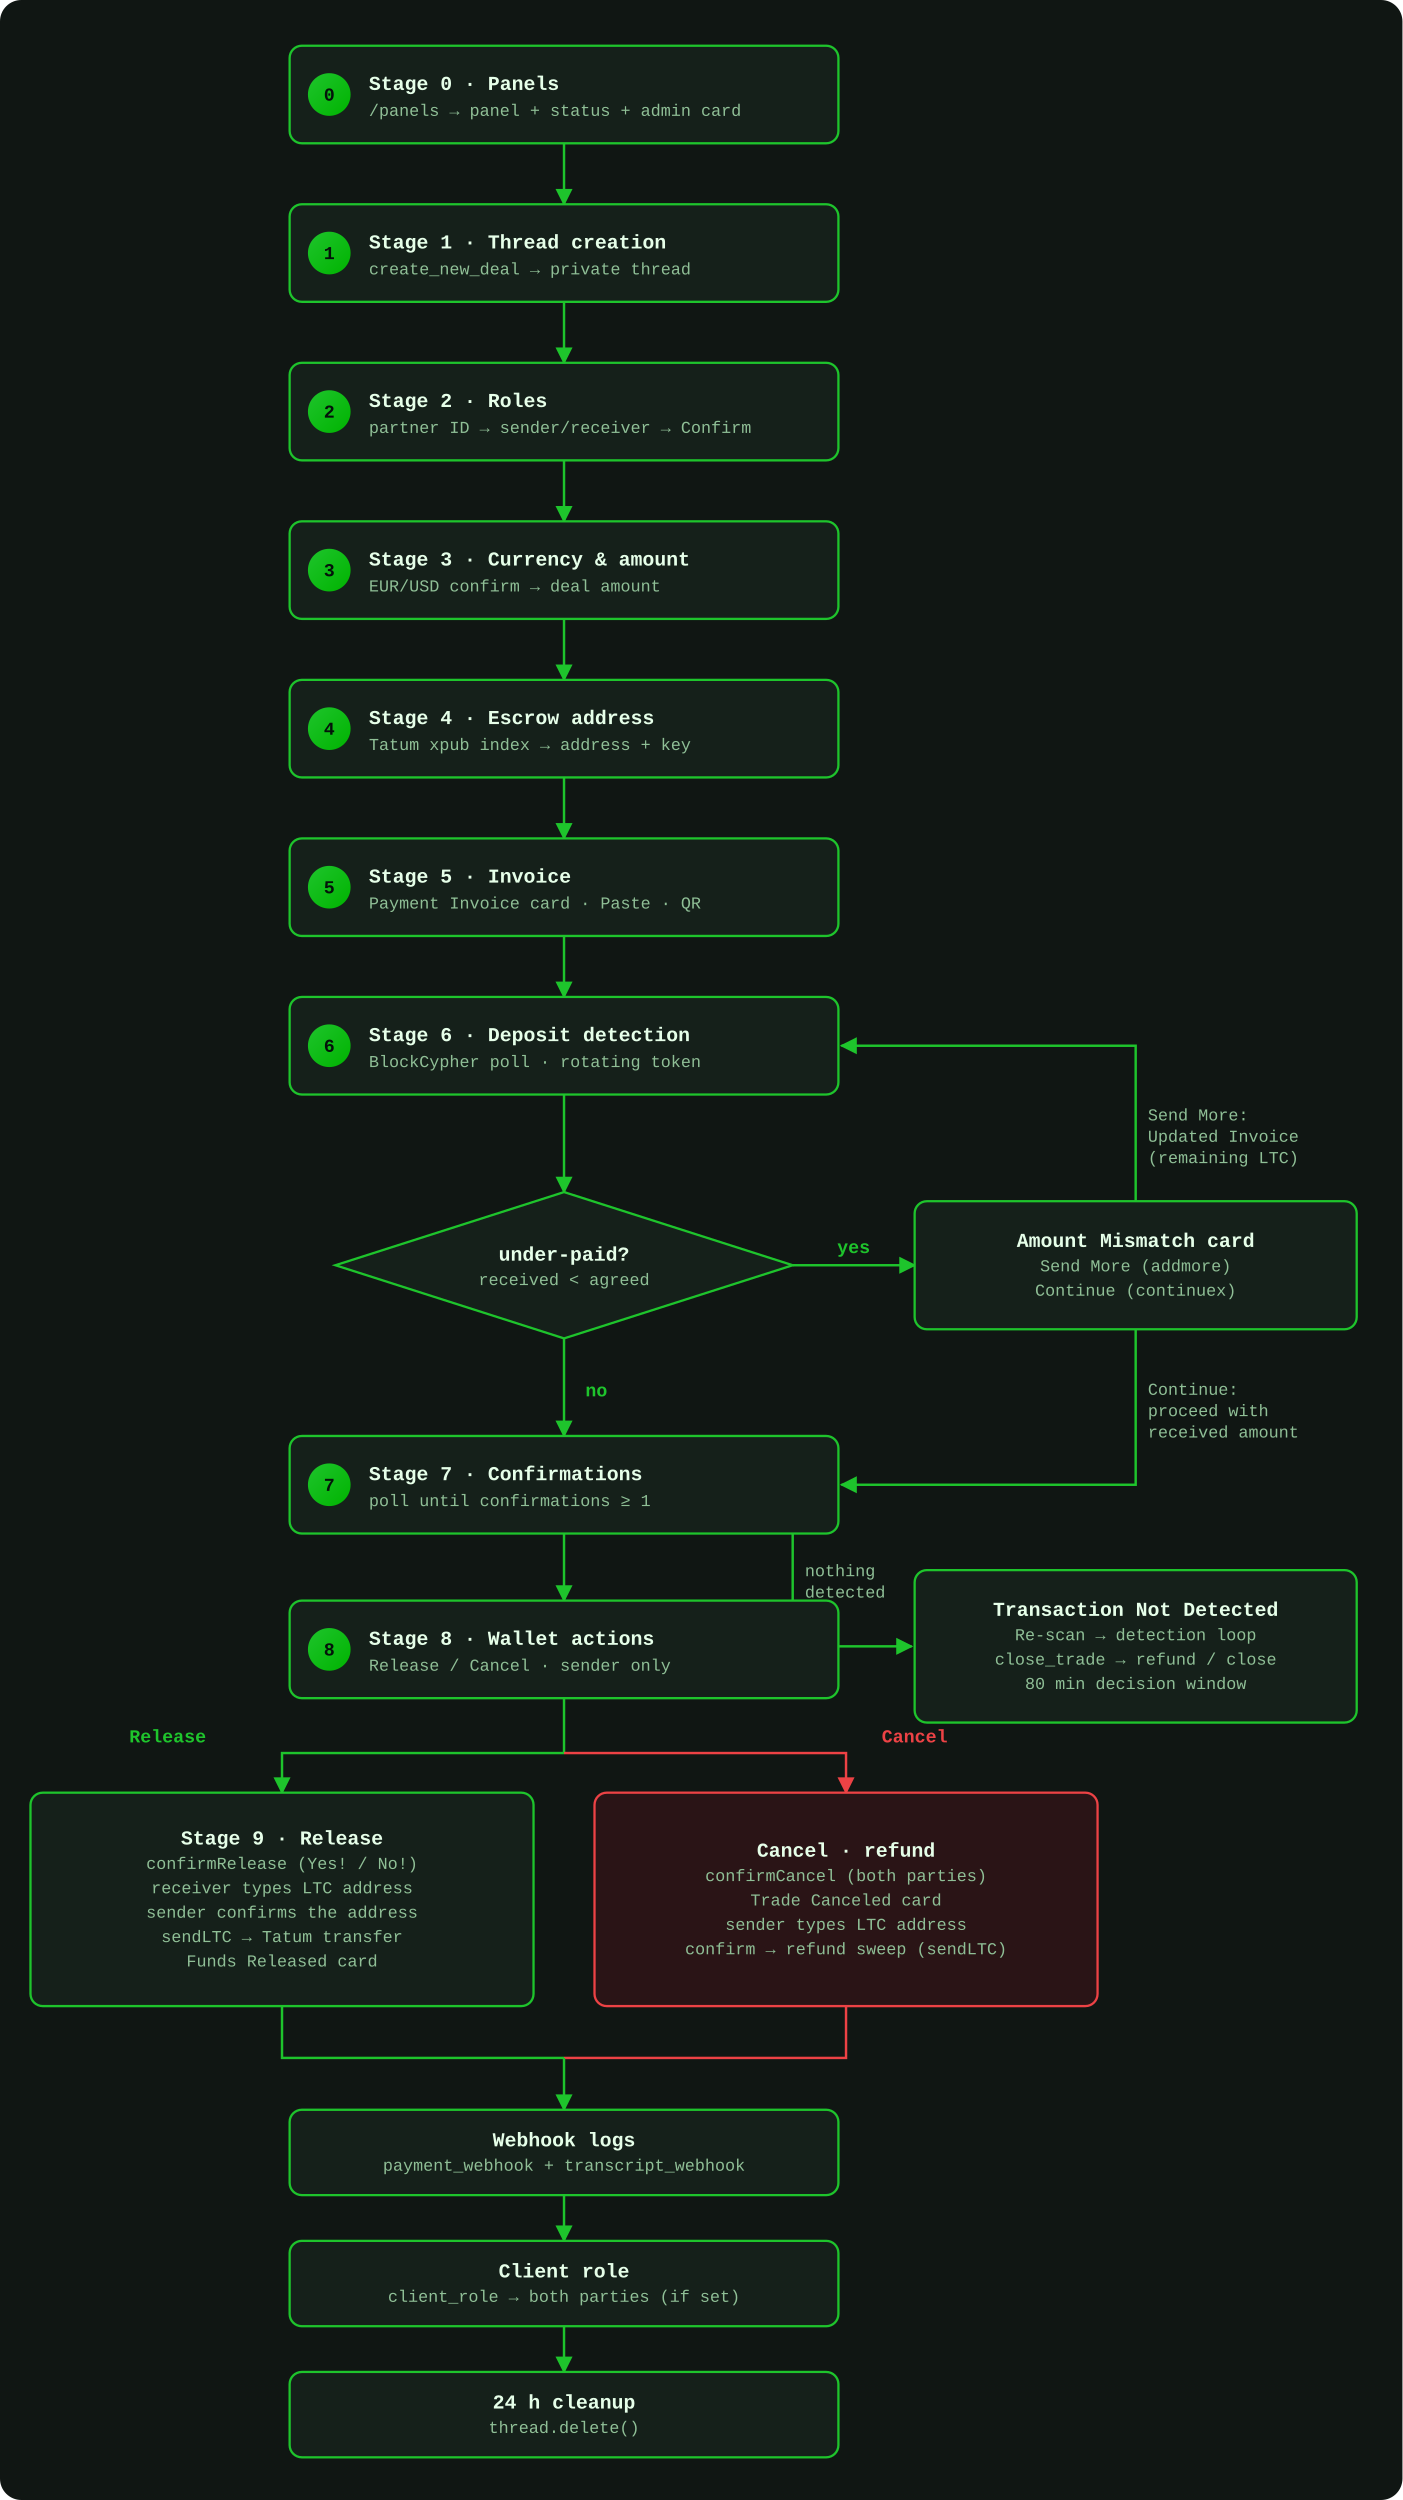
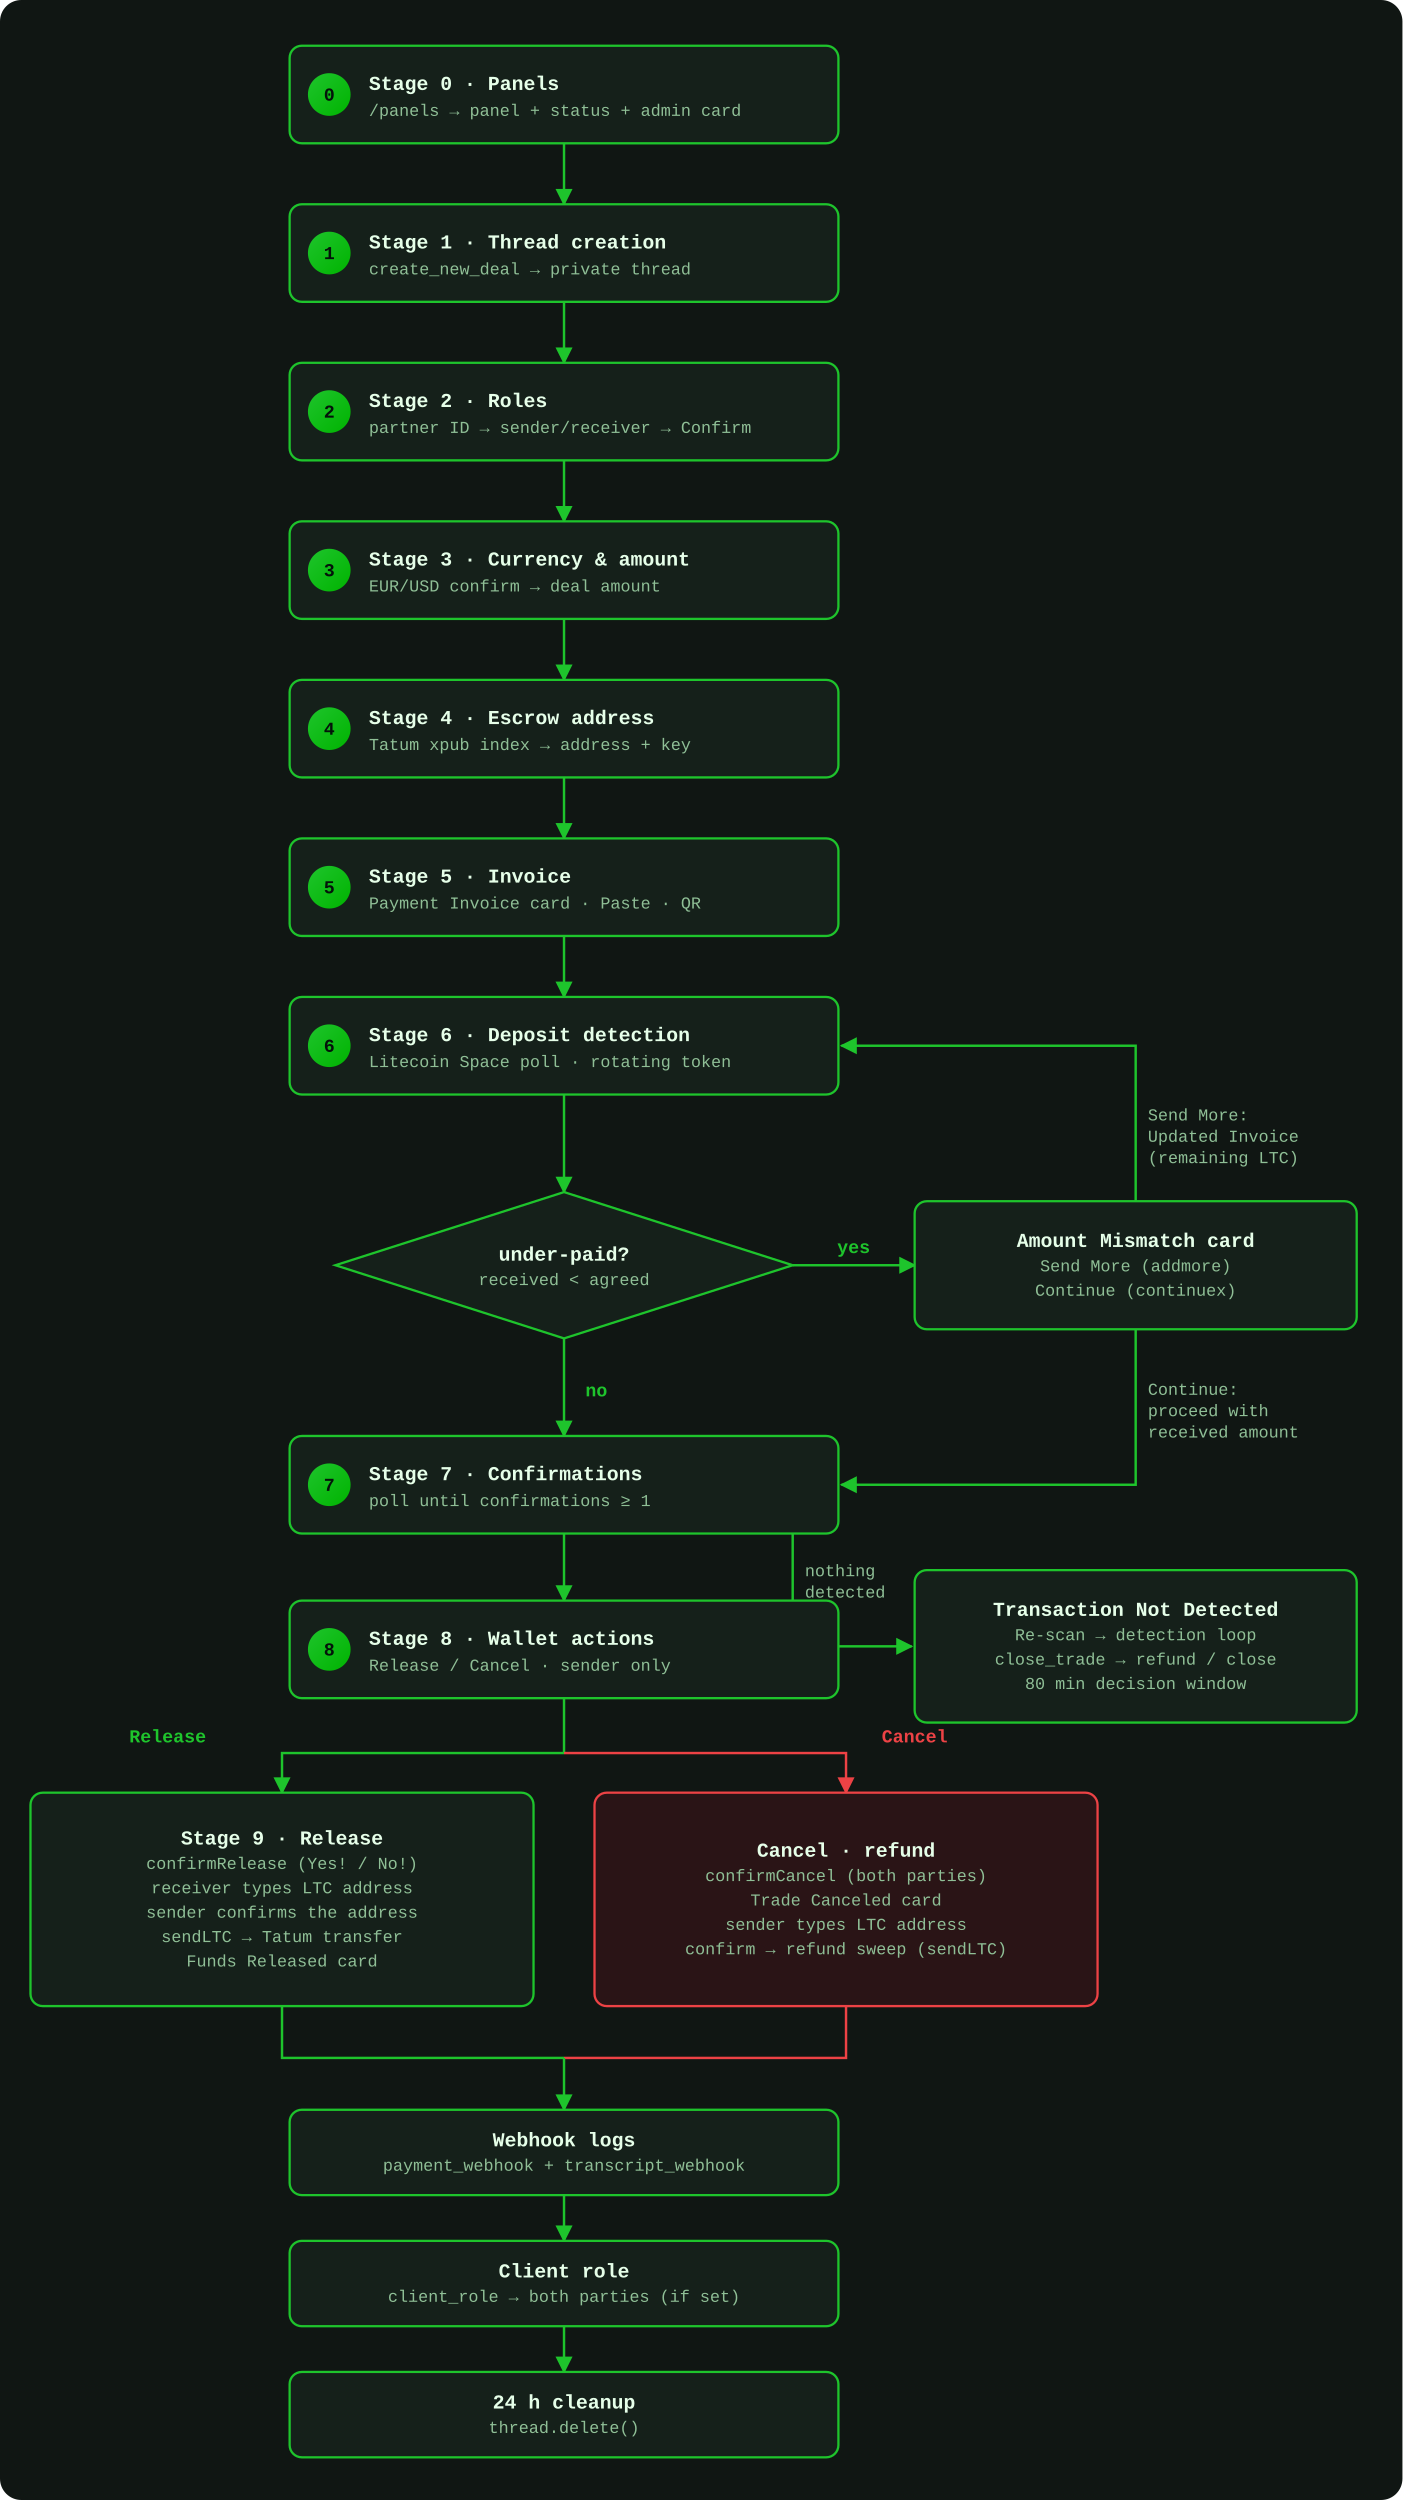
<svg xmlns="http://www.w3.org/2000/svg" viewBox="0 0 920 1640" width="920" height="1640" role="img" aria-labelledby="t d">
  <defs>
    <linearGradient id="g" x1="0" y1="0" x2="1" y2="1">
      <stop offset="0" stop-color="#1ec42c" />
      <stop offset="1" stop-color="#00b300" />
    </linearGradient>
    <marker id="a" viewBox="0 0 10 10" refX="9" refY="5" markerWidth="7" markerHeight="7" orient="auto">
      <path d="M0 0L10 5L0 10z" fill="#1ec42c" />
    </marker>
    <marker id="ar" viewBox="0 0 10 10" refX="9" refY="5" markerWidth="7" markerHeight="7" orient="auto">
      <path d="M0 0L10 5L0 10z" fill="#ED4245" />
    </marker>
  </defs>
  <style>
text{font-family:ui-monospace,SFMono-Regular,Menlo,Consolas,'Liberation Mono',monospace;fill:#e6ffe9;font-size:12px}
.m{fill:#8fbf96;font-size:11px}
.h{font-size:13px;font-weight:700}
.big{font-size:15px;font-weight:700}
.gt{fill:#1ec42c;font-weight:700}
.rt{fill:#ED4245;font-weight:700}
.dk{fill:#04130a;font-weight:700}
.bx{fill:#15201a;stroke:#1ec42c;stroke-width:1.5}
.gx{fill:url(#g)}
.rx{fill:#2a1416;stroke:#ED4245;stroke-width:1.5}
.ln{stroke:#1ec42c;stroke-width:1.6;fill:none}
.lr{stroke:#ED4245;stroke-width:1.6;fill:none}
.ds{stroke:#1ec42c;stroke-width:1;stroke-dasharray:4 4;fill:none;opacity:.55}
.pn{fill:#101613;stroke:#1ec42c;stroke-width:1;stroke-dasharray:5 4;opacity:.8}
</style>
  <rect width="920" height="1640" rx="14" fill="#101613" />
  <rect x="190" y="30" width="360" height="64" rx="8" class="bx" />
  <circle cx="216" cy="62.0" r="14" class="gx" />
  <text x="216" y="66.0" class="dk" text-anchor="middle">0</text>
  <text x="242" y="59.0" class="h" text-anchor="start">Stage 0 · Panels</text>
  <text x="242" y="76.0" class="m" text-anchor="start">/panels → panel + status + admin card</text>
  <path d="M370 94V134" class="ln" marker-end="url(#a)" />
  <rect x="190" y="134" width="360" height="64" rx="8" class="bx" />
  <circle cx="216" cy="166.0" r="14" class="gx" />
  <text x="216" y="170.0" class="dk" text-anchor="middle">1</text>
  <text x="242" y="163.0" class="h" text-anchor="start">Stage 1 · Thread creation</text>
  <text x="242" y="180.0" class="m" text-anchor="start">create_new_deal → private thread</text>
  <path d="M370 198V238" class="ln" marker-end="url(#a)" />
  <rect x="190" y="238" width="360" height="64" rx="8" class="bx" />
  <circle cx="216" cy="270.0" r="14" class="gx" />
  <text x="216" y="274.0" class="dk" text-anchor="middle">2</text>
  <text x="242" y="267.0" class="h" text-anchor="start">Stage 2 · Roles</text>
  <text x="242" y="284.0" class="m" text-anchor="start">partner ID → sender/receiver → Confirm</text>
  <path d="M370 302V342" class="ln" marker-end="url(#a)" />
  <rect x="190" y="342" width="360" height="64" rx="8" class="bx" />
  <circle cx="216" cy="374.0" r="14" class="gx" />
  <text x="216" y="378.0" class="dk" text-anchor="middle">3</text>
  <text x="242" y="371.0" class="h" text-anchor="start">Stage 3 · Currency &amp; amount</text>
  <text x="242" y="388.0" class="m" text-anchor="start">EUR/USD confirm → deal amount</text>
  <path d="M370 406V446" class="ln" marker-end="url(#a)" />
  <rect x="190" y="446" width="360" height="64" rx="8" class="bx" />
  <circle cx="216" cy="478.0" r="14" class="gx" />
  <text x="216" y="482.0" class="dk" text-anchor="middle">4</text>
  <text x="242" y="475.0" class="h" text-anchor="start">Stage 4 · Escrow address</text>
  <text x="242" y="492.0" class="m" text-anchor="start">Tatum xpub index → address + key</text>
  <path d="M370 510V550" class="ln" marker-end="url(#a)" />
  <rect x="190" y="550" width="360" height="64" rx="8" class="bx" />
  <circle cx="216" cy="582.0" r="14" class="gx" />
  <text x="216" y="586.0" class="dk" text-anchor="middle">5</text>
  <text x="242" y="579.0" class="h" text-anchor="start">Stage 5 · Invoice</text>
  <text x="242" y="596.0" class="m" text-anchor="start">Payment Invoice card · Paste · QR</text>
  <path d="M370 614V654" class="ln" marker-end="url(#a)" />
  <rect x="190" y="654" width="360" height="64" rx="8" class="bx" />
  <circle cx="216" cy="686.0" r="14" class="gx" />
  <text x="216" y="690.0" class="dk" text-anchor="middle">6</text>
  <text x="242" y="683.0" class="h" text-anchor="start">Stage 6 · Deposit detection</text>
-   <text x="242" y="700.0" class="m" text-anchor="start">BlockCypher poll · rotating token</text>
+   <text x="242" y="700.0" class="m" text-anchor="start">Litecoin Space poll · rotating token</text>
  <path d="M370 718V782" class="ln" marker-end="url(#a)" />
  <path d="M220 830L370 782L520 830L370 878Z" class="bx" />
  <text x="370" y="827" class="h" text-anchor="middle">under-paid?</text>
  <text x="370" y="843" class="m" text-anchor="middle">received &lt; agreed</text>
  <path d="M520 830H600" class="ln" marker-end="url(#a)" />
  <text x="560" y="822" class="gt" text-anchor="middle">yes</text>
  <rect x="600" y="788" width="290" height="84" rx="8" class="bx" />
  <text x="745.0" y="818.0" class="h" text-anchor="middle">Amount Mismatch card</text>
  <text x="745.0" y="834.0" class="m" text-anchor="middle">Send More (addmore)</text>
  <text x="745.0" y="850.0" class="m" text-anchor="middle">Continue (continuex)</text>
  <path d="M745 788V686H552" class="ln" marker-end="url(#a)" />
  <text x="753" y="735" class="m" text-anchor="start">Send More:</text>
  <text x="753" y="749" class="m" text-anchor="start">Updated Invoice</text>
  <text x="753" y="763" class="m" text-anchor="start">(remaining LTC)</text>
  <path d="M745 872V974H552" class="ln" marker-end="url(#a)" />
  <text x="753" y="915" class="m" text-anchor="start">Continue:</text>
  <text x="753" y="929" class="m" text-anchor="start">proceed with</text>
  <text x="753" y="943" class="m" text-anchor="start">received amount</text>
  <path d="M370 878V942" class="ln" marker-end="url(#a)" />
  <text x="384" y="916" class="gt" text-anchor="start">no</text>
  <rect x="190" y="942" width="360" height="64" rx="8" class="bx" />
  <circle cx="216" cy="974.0" r="14" class="gx" />
  <text x="216" y="978.0" class="dk" text-anchor="middle">7</text>
  <text x="242" y="971.0" class="h" text-anchor="start">Stage 7 · Confirmations</text>
  <text x="242" y="988.0" class="m" text-anchor="start">poll until confirmations ≥ 1</text>
  <path d="M520 1006V1080H598" class="ln" marker-end="url(#a)" />
  <text x="528" y="1034" class="m" text-anchor="start">nothing</text>
  <text x="528" y="1048" class="m" text-anchor="start">detected</text>
  <rect x="600" y="1030" width="290" height="100" rx="8" class="bx" />
  <text x="745.0" y="1060.0" class="h" text-anchor="middle">Transaction Not Detected</text>
  <text x="745.0" y="1076.0" class="m" text-anchor="middle">Re-scan → detection loop</text>
  <text x="745.0" y="1092.0" class="m" text-anchor="middle">close_trade → refund / close</text>
  <text x="745.0" y="1108.0" class="m" text-anchor="middle">80 min decision window</text>
  <path d="M370 1006V1050" class="ln" marker-end="url(#a)" />
  <rect x="190" y="1050" width="360" height="64" rx="8" class="bx" />
  <circle cx="216" cy="1082.0" r="14" class="gx" />
  <text x="216" y="1086.0" class="dk" text-anchor="middle">8</text>
  <text x="242" y="1079.0" class="h" text-anchor="start">Stage 8 · Wallet actions</text>
  <text x="242" y="1096.0" class="m" text-anchor="start">Release / Cancel · sender only</text>
  <path d="M370 1114V1150" class="ln" />
  <path d="M370 1150H185V1176" class="ln" marker-end="url(#a)" />
  <path d="M370 1150H555V1176" class="lr" marker-end="url(#ar)" />
  <text x="110" y="1143" class="gt" text-anchor="middle">Release</text>
  <text x="600" y="1143" class="rt" text-anchor="middle">Cancel</text>
  <rect x="20" y="1176" width="330" height="140" rx="8" class="bx" />
  <text x="185.0" y="1210.0" class="h" text-anchor="middle">Stage 9 · Release</text>
  <text x="185.0" y="1226.0" class="m" text-anchor="middle">confirmRelease (Yes! / No!)</text>
  <text x="185.0" y="1242.0" class="m" text-anchor="middle">receiver types LTC address</text>
  <text x="185.0" y="1258.0" class="m" text-anchor="middle">sender confirms the address</text>
  <text x="185.0" y="1274.0" class="m" text-anchor="middle">sendLTC → Tatum transfer</text>
  <text x="185.0" y="1290.0" class="m" text-anchor="middle">Funds Released card</text>
  <rect x="390" y="1176" width="330" height="140" rx="8" class="rx" />
  <text x="555.0" y="1218.0" class="h" text-anchor="middle">Cancel · refund</text>
  <text x="555.0" y="1234.0" class="m" text-anchor="middle">confirmCancel (both parties)</text>
  <text x="555.0" y="1250.0" class="m" text-anchor="middle">Trade Canceled card</text>
  <text x="555.0" y="1266.0" class="m" text-anchor="middle">sender types LTC address</text>
  <text x="555.0" y="1282.0" class="m" text-anchor="middle">confirm → refund sweep (sendLTC)</text>
  <path d="M185 1316V1350H370" class="ln" />
  <path d="M555 1316V1350H370" class="lr" />
  <path d="M370 1350V1384" class="ln" marker-end="url(#a)" />
  <rect x="190" y="1384" width="360" height="56" rx="8" class="bx" />
  <text x="370.0" y="1408.0" class="h" text-anchor="middle">Webhook logs</text>
  <text x="370.0" y="1424.0" class="m" text-anchor="middle">payment_webhook + transcript_webhook</text>
  <path d="M370 1440V1470" class="ln" marker-end="url(#a)" />
  <rect x="190" y="1470" width="360" height="56" rx="8" class="bx" />
  <text x="370.0" y="1494.0" class="h" text-anchor="middle">Client role</text>
  <text x="370.0" y="1510.0" class="m" text-anchor="middle">client_role → both parties (if set)</text>
  <path d="M370 1526V1556" class="ln" marker-end="url(#a)" />
  <rect x="190" y="1556" width="360" height="56" rx="8" class="bx" />
  <text x="370.0" y="1580.0" class="h" text-anchor="middle">24 h cleanup</text>
  <text x="370.0" y="1596.0" class="m" text-anchor="middle">thread.delete()</text>
</svg>
